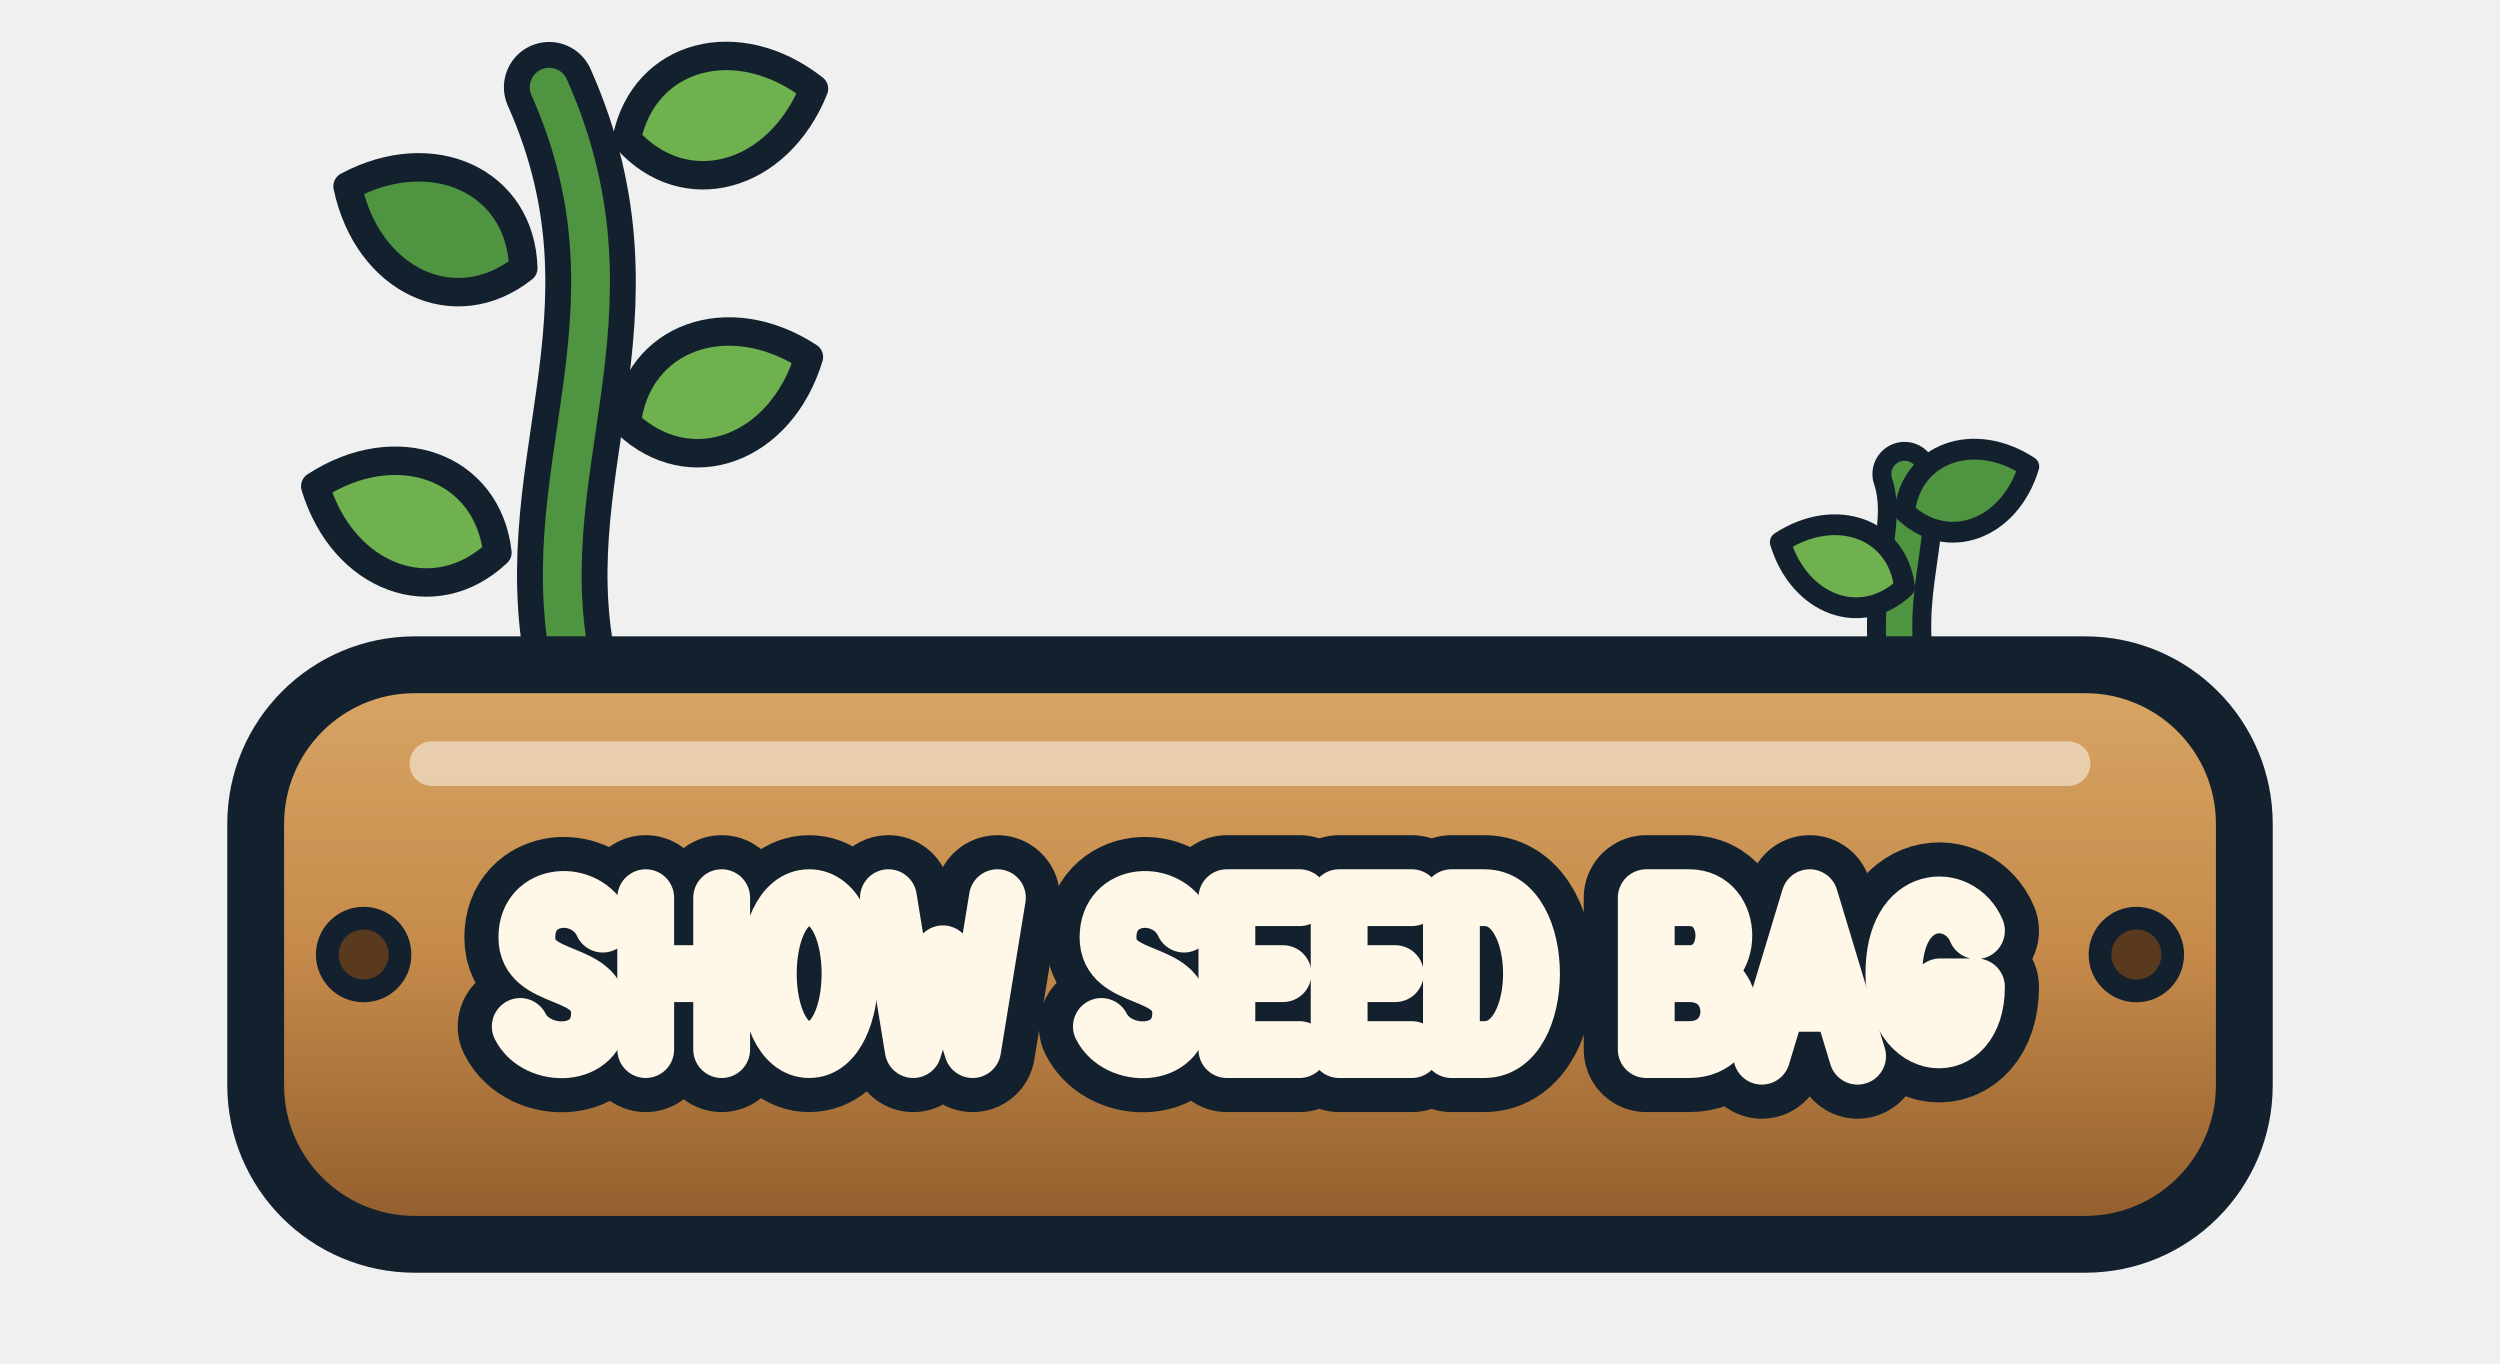
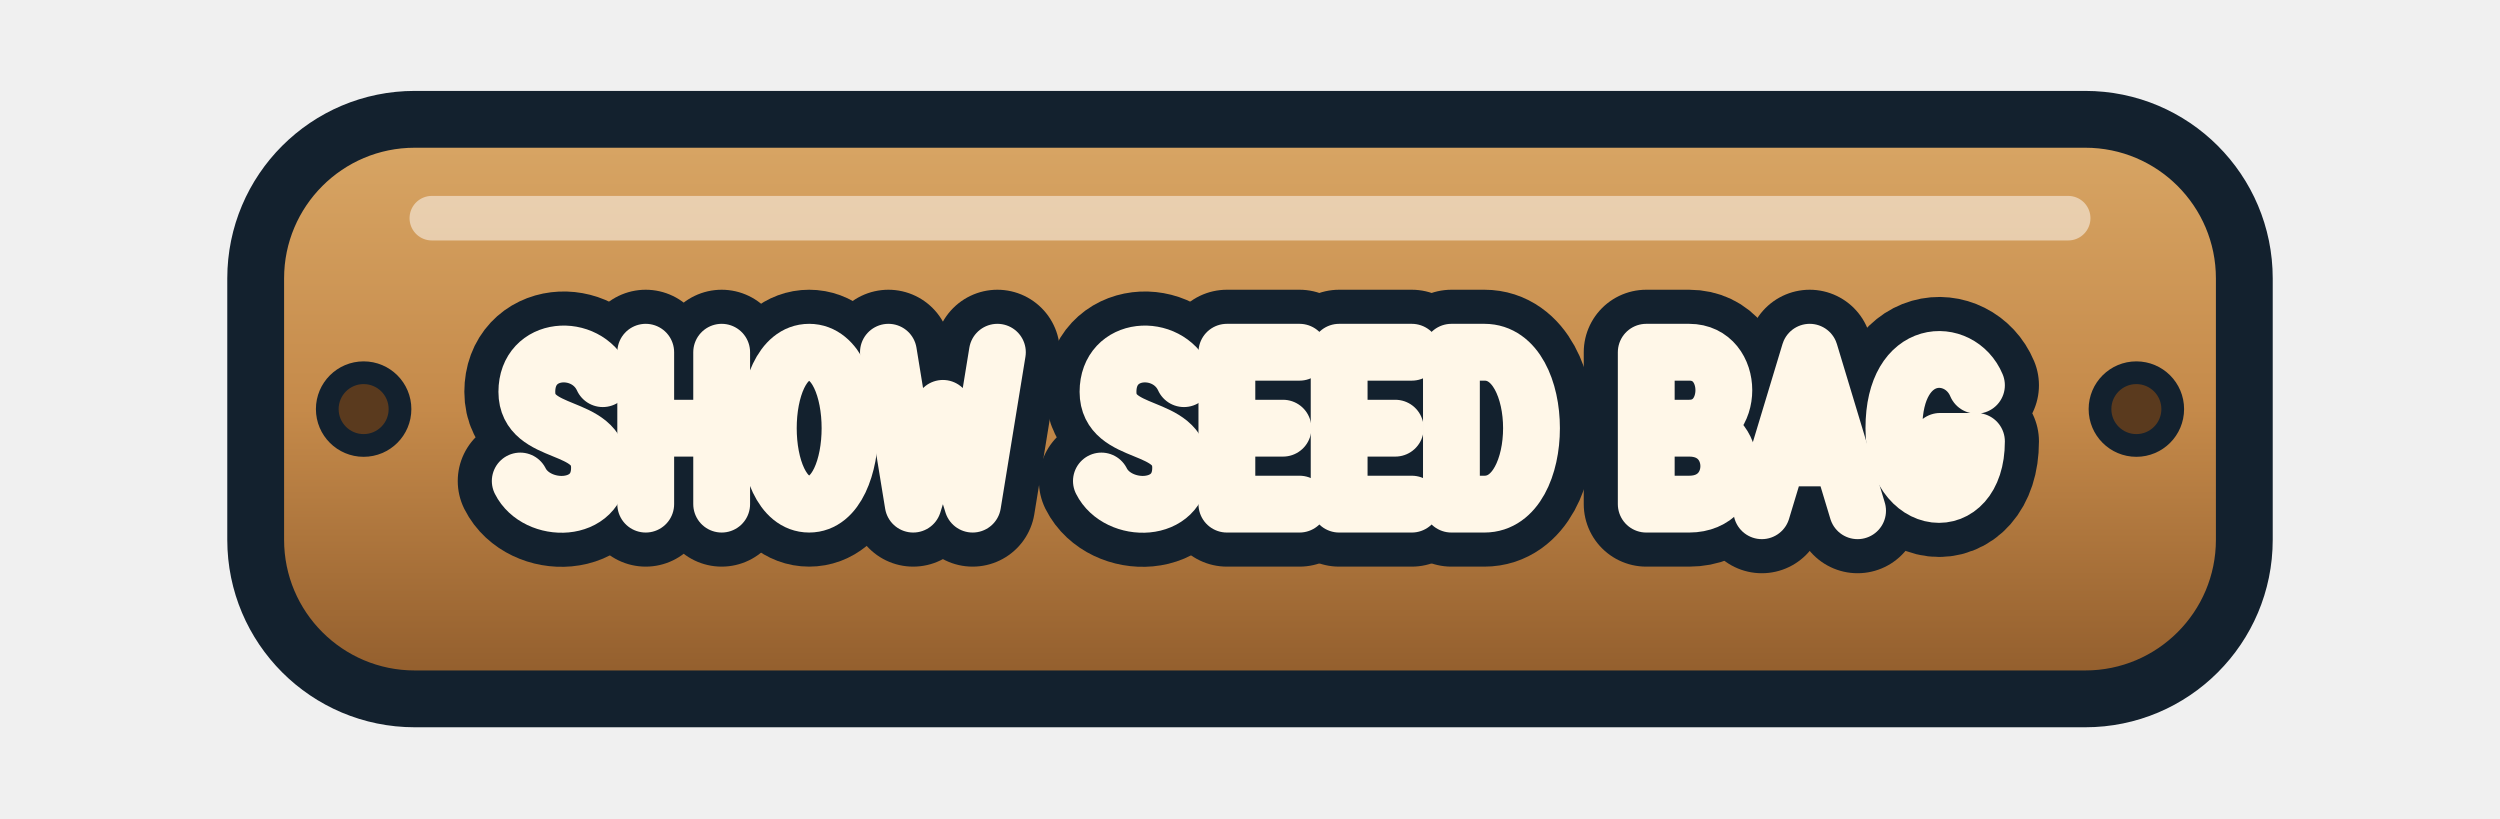
- <svg xmlns="http://www.w3.org/2000/svg" viewBox="0 0 220 120" width="220" height="120">
+ <svg xmlns="http://www.w3.org/2000/svg" viewBox="0 0 220 72" width="220" height="72">
  <defs>
    <linearGradient id="g" x1="0" y1="0" x2="0" y2="1">
      <stop offset="0" stop-color="#d9a766" />
      <stop offset="0.5" stop-color="#c58a4a" />
      <stop offset="1" stop-color="#8f5b2b" />
    </linearGradient>
  </defs>
-   <g transform="translate(50.6 60) rotate(0) scale(1.1375) translate(-32 -62)">
-     <g stroke-linejoin="round" stroke-linecap="round">
-       <path d="M32 62 C28 46 38 34 30 16" fill="none" stroke="#13212e" stroke-width="7" />
-       <path d="M32 62 C28 46 38 34 30 16" fill="none" stroke="#4f9440" stroke-width="3" />
-       <path d="M0 0 C3 -6, 10.5 -6, 15 0 C10.5 6, 3 6, 0 0 Z" transform="translate(26 52) rotate(200)" fill="#6fb04f" stroke="#13212e" stroke-width="2.2" />
-       <path d="M0 0 C3 -6, 10.5 -6, 15 0 C10.5 6, 3 6, 0 0 Z" transform="translate(36 42) rotate(-20)" fill="#6fb04f" stroke="#13212e" stroke-width="2.2" />
-       <path d="M0 0 C3 -6, 10.5 -6, 15 0 C10.5 6, 3 6, 0 0 Z" transform="translate(28 30) rotate(205)" fill="#4f9440" stroke="#13212e" stroke-width="2.2" />
-       <path d="M0 0 C3 -6, 10.5 -6, 15 0 C10.5 6, 3 6, 0 0 Z" transform="translate(36 20) rotate(-15)" fill="#6fb04f" stroke="#13212e" stroke-width="2.2" />
-     </g>
-   </g>
-   <g transform="translate(167.6 60) rotate(0) scale(0.83125) translate(-32 -62)">
-     <g stroke-linejoin="round" stroke-linecap="round">
-       <path d="M32 62 C30 52 34 46 32 40" fill="none" stroke="#13212e" stroke-width="6.8" />
-       <path d="M32 62 C30 52 34 46 32 40" fill="none" stroke="#4f9440" stroke-width="2.8" />
-       <path d="M0 0 C2.8 -5.6, 9.8 -5.6, 14 0 C9.8 5.6, 2.8 5.6, 0 0 Z" transform="translate(32 52) rotate(200)" fill="#6fb04f" stroke="#13212e" stroke-width="2.2" />
-       <path d="M0 0 C2.8 -5.6, 9.8 -5.6, 14 0 C9.8 5.6, 2.8 5.6, 0 0 Z" transform="translate(32 44) rotate(-20)" fill="#4f9440" stroke="#13212e" stroke-width="2.2" />
-     </g>
-   </g>
-   <rect x="22.5" y="58.5" width="175" height="51" rx="14" fill="url(#g)" stroke="#13212e" stroke-width="5" />
-   <path d="M38 67.2 H182" stroke="#fff" stroke-width="3.92" stroke-linecap="round" opacity="0.5" />
-   <circle cx="32" cy="84" r="3.2" fill="#5a3a1e" stroke="#13212e" stroke-width="2" />
-   <circle cx="188" cy="84" r="3.2" fill="#5a3a1e" stroke="#13212e" stroke-width="2" />
-   <g transform="translate(45.2 78.4154) scale(0.145291)" fill="none" stroke-linejoin="round" stroke-linecap="round">
+   <rect x="22.5" y="10.5" width="175" height="51" rx="14" fill="url(#g)" stroke="#13212e" stroke-width="5" />
+   <path d="M38 19.2 H182" stroke="#fff" stroke-width="3.92" stroke-linecap="round" opacity="0.5" />
+   <circle cx="32" cy="36" r="3.2" fill="#5a3a1e" stroke="#13212e" stroke-width="2" />
+   <circle cx="188" cy="36" r="3.2" fill="#5a3a1e" stroke="#13212e" stroke-width="2" />
+   <g transform="translate(45.2 30.4154) scale(0.145291)" fill="none" stroke-linejoin="round" stroke-linecap="round">
    <g stroke="#13212e" stroke-width="75.71">
      <path d="M54 20 C44 -2 8 0 8 28 C8 56 52 46 52 74 C52 102 14 102 4 82" transform="translate(0 0) scale(1)" />
      <path d="M8 4 V96 M54 4 V96 M8 50 H54" transform="translate(72 0) scale(1)" />
      <path d="M31 4 C-2 4 -2 96 31 96 C64 96 64 4 31 4 Z" transform="translate(148 0) scale(1)" />
      <path d="M3 4 L18 96 L36 38 L54 96 L69 4" transform="translate(224 0) scale(1)" />
      <path d="M54 20 C44 -2 8 0 8 28 C8 56 52 46 52 74 C52 102 14 102 4 82" transform="translate(352 0) scale(1)" />
      <path d="M52 4 H8 V96 H52 M8 50 H42" transform="translate(424 0) scale(1)" />
      <path d="M52 4 H8 V96 H52 M8 50 H42" transform="translate(492 0) scale(1)" />
      <path d="M8 4 V96 H28 C66 96 66 4 28 4 H8" transform="translate(560 0) scale(1)" />
      <path d="M8 4 V96 M8 4 H34 C62 4 62 50 34 50 H8 M34 50 C66 50 66 96 34 96 H8" transform="translate(678 0) scale(1)" />
      <path d="M2 100 L31 4 L60 100 M13 68 H49" transform="translate(754 0) scale(1)" />
      <path d="M56 24 C46 0 6 0 6 50 C6 100 56 104 56 58 H34" transform="translate(830 0) scale(1)" />
    </g>
    <g stroke="#fff7e8" stroke-width="34.414">
      <path d="M54 20 C44 -2 8 0 8 28 C8 56 52 46 52 74 C52 102 14 102 4 82" transform="translate(0 0) scale(1)" />
      <path d="M8 4 V96 M54 4 V96 M8 50 H54" transform="translate(72 0) scale(1)" />
      <path d="M31 4 C-2 4 -2 96 31 96 C64 96 64 4 31 4 Z" transform="translate(148 0) scale(1)" />
      <path d="M3 4 L18 96 L36 38 L54 96 L69 4" transform="translate(224 0) scale(1)" />
      <path d="M54 20 C44 -2 8 0 8 28 C8 56 52 46 52 74 C52 102 14 102 4 82" transform="translate(352 0) scale(1)" />
      <path d="M52 4 H8 V96 H52 M8 50 H42" transform="translate(424 0) scale(1)" />
      <path d="M52 4 H8 V96 H52 M8 50 H42" transform="translate(492 0) scale(1)" />
      <path d="M8 4 V96 H28 C66 96 66 4 28 4 H8" transform="translate(560 0) scale(1)" />
      <path d="M8 4 V96 M8 4 H34 C62 4 62 50 34 50 H8 M34 50 C66 50 66 96 34 96 H8" transform="translate(678 0) scale(1)" />
      <path d="M2 100 L31 4 L60 100 M13 68 H49" transform="translate(754 0) scale(1)" />
      <path d="M56 24 C46 0 6 0 6 50 C6 100 56 104 56 58 H34" transform="translate(830 0) scale(1)" />
    </g>
  </g>
</svg>
